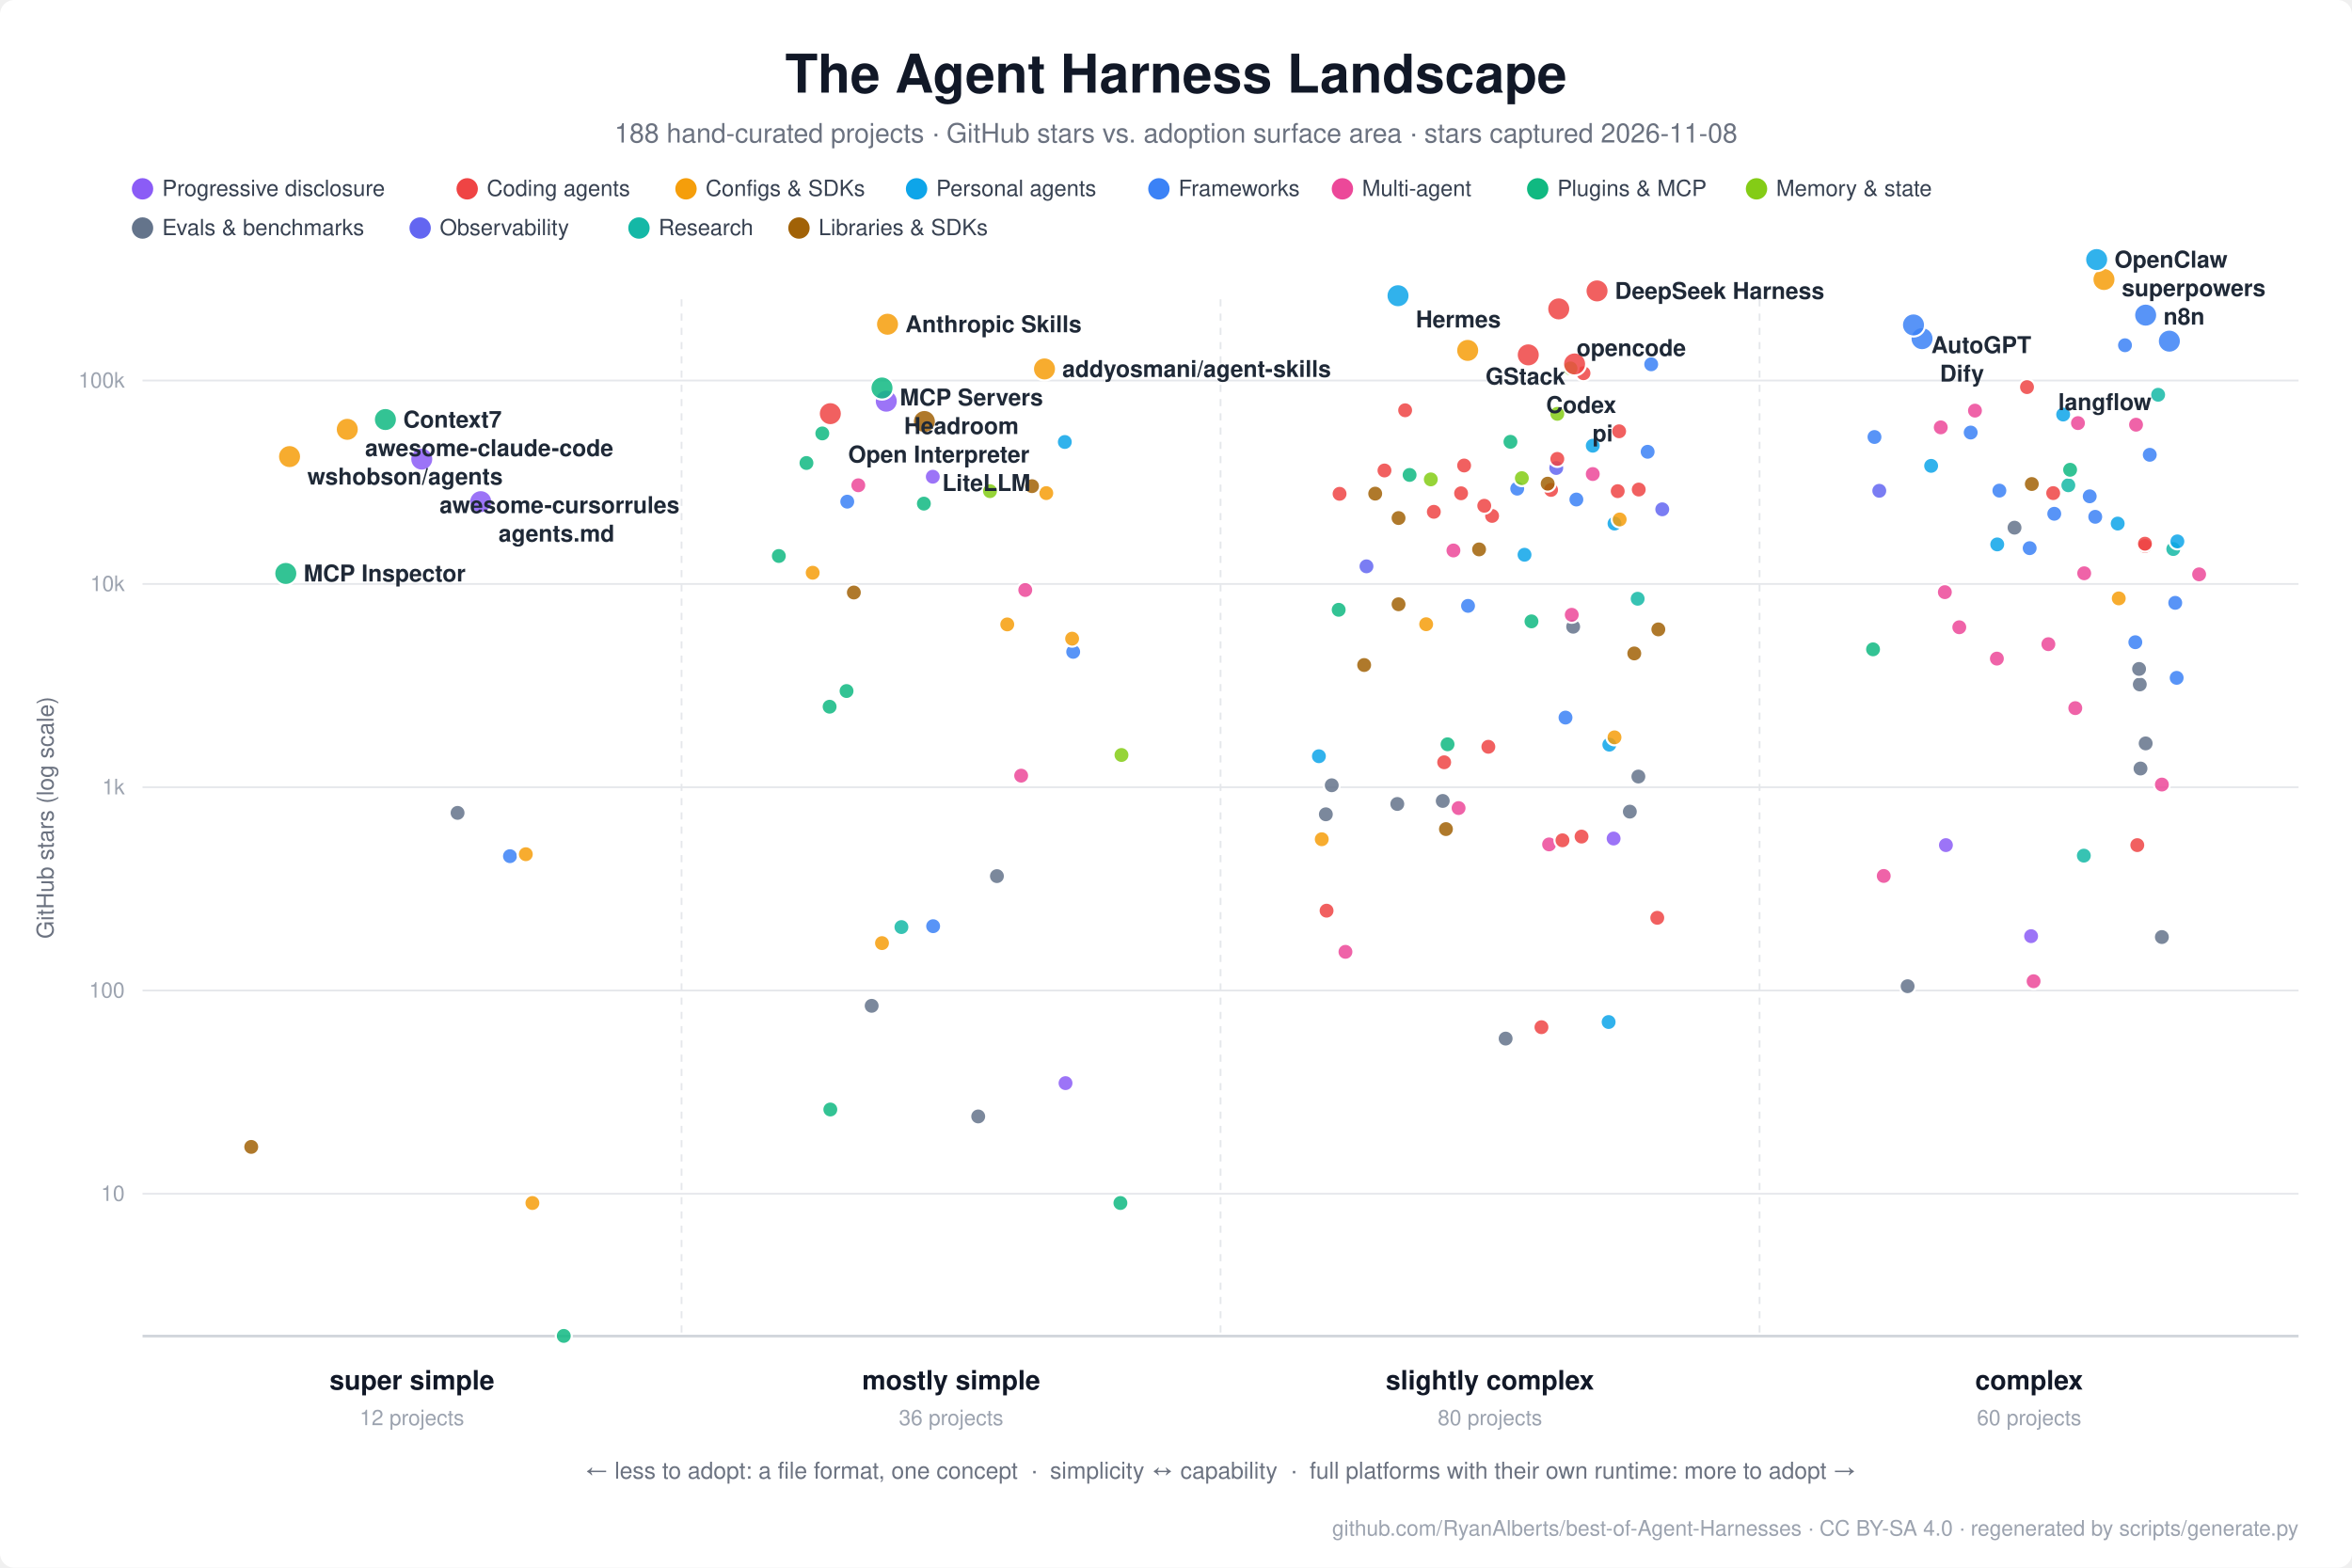
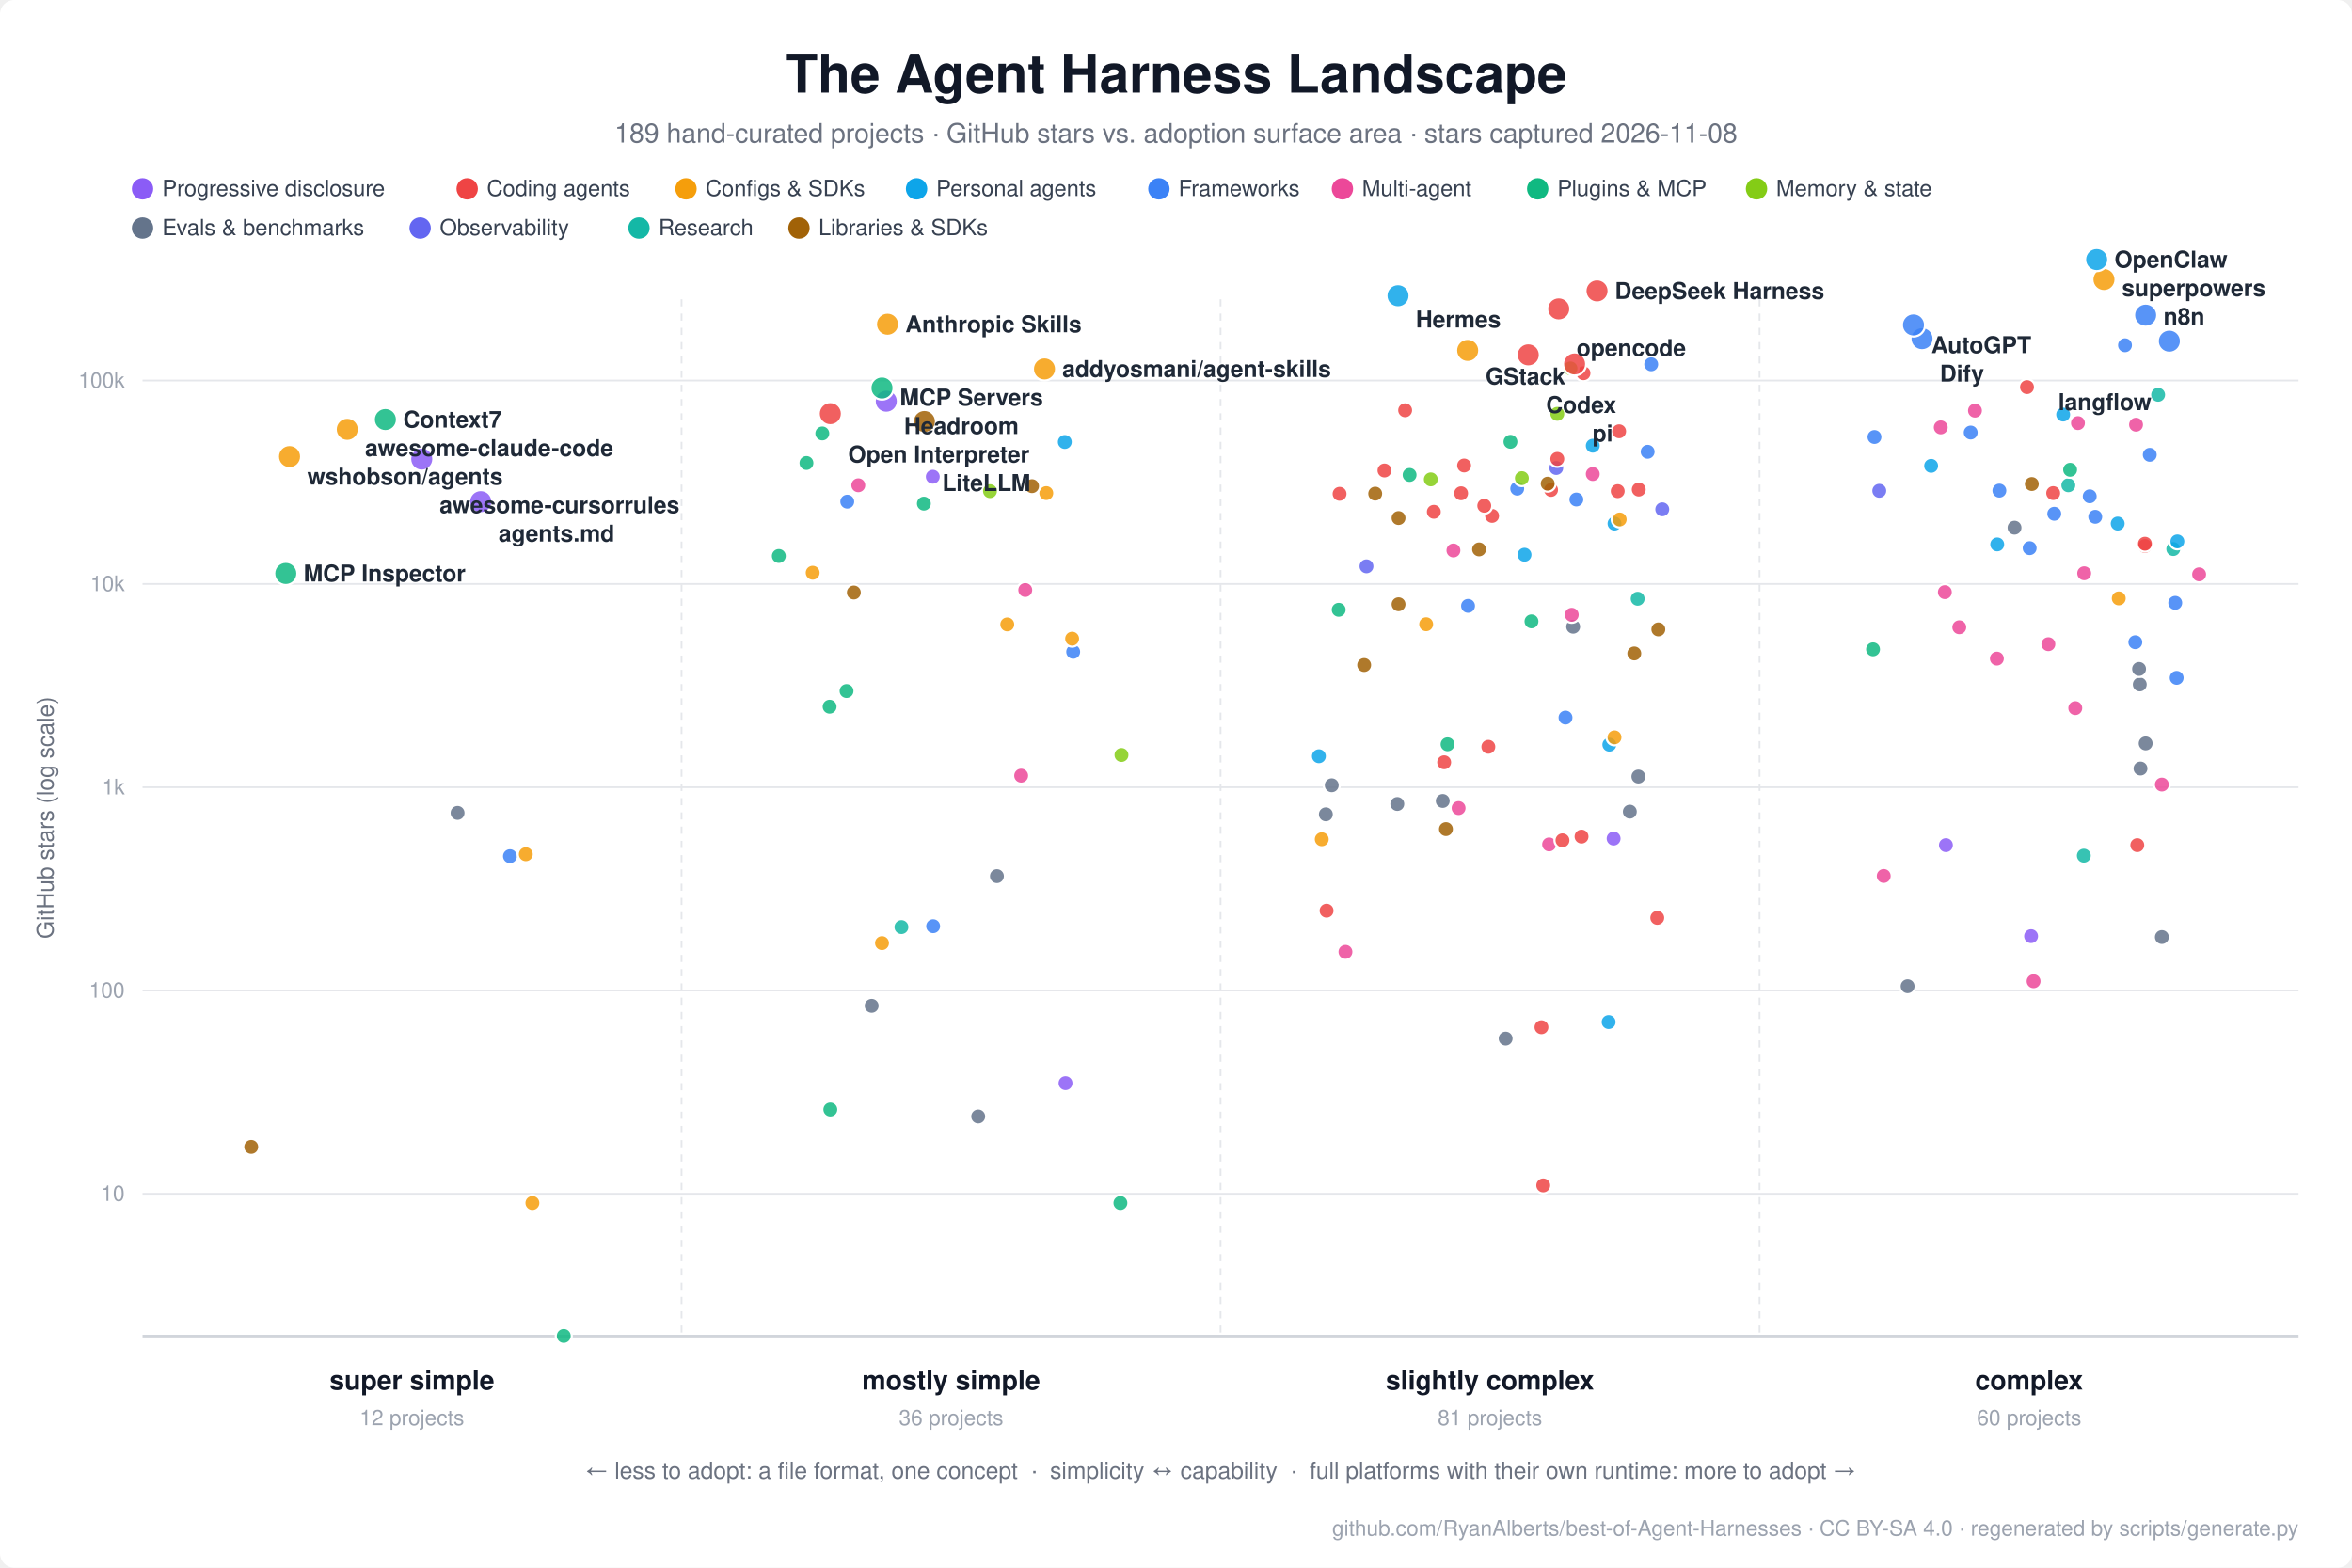
<svg xmlns="http://www.w3.org/2000/svg" viewBox="0 0 1320 880" font-family="-apple-system, 'Segoe UI', Helvetica, Arial, sans-serif">
  <rect width="1320" height="880" fill="#ffffff" rx="8" />
  <text x="660.0" y="52" text-anchor="middle" font-size="30" font-weight="700" fill="#111827">The Agent Harness Landscape</text>
-   <text x="660.0" y="80" text-anchor="middle" font-size="15" fill="#6b7280">188 hand-curated projects · GitHub stars vs. adoption surface area · stars captured 2026-11-08</text>
+   <text x="660.0" y="80" text-anchor="middle" font-size="15" fill="#6b7280">189 hand-curated projects · GitHub stars vs. adoption surface area · stars captured 2026-11-08</text>
  <circle cx="80" cy="106" r="6" fill="#8b5cf6" />
  <text x="91" y="110" font-size="12.5" fill="#374151">Progressive disclosure</text>
  <circle cx="262.2" cy="106" r="6" fill="#ef4444" />
  <text x="273.2" y="110" font-size="12.5" fill="#374151">Coding agents</text>
  <circle cx="385.0" cy="106" r="6" fill="#f59e0b" />
  <text x="396.0" y="110" font-size="12.5" fill="#374151">Configs &amp; SDKs</text>
  <circle cx="514.4" cy="106" r="6" fill="#0ea5e9" />
  <text x="525.4" y="110" font-size="12.5" fill="#374151">Personal agents</text>
  <circle cx="650.4" cy="106" r="6" fill="#3b82f6" />
  <text x="661.4" y="110" font-size="12.5" fill="#374151">Frameworks</text>
  <circle cx="753.4" cy="106" r="6" fill="#ec4899" />
  <text x="764.4" y="110" font-size="12.5" fill="#374151">Multi-agent</text>
  <circle cx="863.0" cy="106" r="6" fill="#10b981" />
  <text x="874.0" y="110" font-size="12.5" fill="#374151">Plugins &amp; MCP</text>
  <circle cx="985.8" cy="106" r="6" fill="#84cc16" />
  <text x="996.8" y="110" font-size="12.5" fill="#374151">Memory &amp; state</text>
  <circle cx="80" cy="128" r="6" fill="#64748b" />
  <text x="91" y="132" font-size="12.5" fill="#374151">Evals &amp; benchmarks</text>
  <circle cx="235.8" cy="128" r="6" fill="#6366f1" />
  <text x="246.8" y="132" font-size="12.5" fill="#374151">Observability</text>
  <circle cx="358.6" cy="128" r="6" fill="#14b8a6" />
  <text x="369.6" y="132" font-size="12.5" fill="#374151">Research</text>
  <circle cx="448.4" cy="128" r="6" fill="#a16207" />
  <text x="459.4" y="132" font-size="12.5" fill="#374151">Libraries &amp; SDKs</text>
  <line x1="80" y1="670.1" x2="1290" y2="670.1" stroke="#e5e7eb" stroke-width="1" />
  <text x="70" y="674.1" text-anchor="end" font-size="12" fill="#9ca3af">10</text>
  <line x1="80" y1="556.0" x2="1290" y2="556.0" stroke="#e5e7eb" stroke-width="1" />
  <text x="70" y="560.0" text-anchor="end" font-size="12" fill="#9ca3af">100</text>
  <line x1="80" y1="441.9" x2="1290" y2="441.9" stroke="#e5e7eb" stroke-width="1" />
  <text x="70" y="445.9" text-anchor="end" font-size="12" fill="#9ca3af">1k</text>
  <line x1="80" y1="327.8" x2="1290" y2="327.8" stroke="#e5e7eb" stroke-width="1" />
  <text x="70" y="331.8" text-anchor="end" font-size="12" fill="#9ca3af">10k</text>
  <line x1="80" y1="213.6" x2="1290" y2="213.6" stroke="#e5e7eb" stroke-width="1" />
  <text x="70" y="217.6" text-anchor="end" font-size="12" fill="#9ca3af">100k</text>
  <text x="30" y="459" font-size="13" fill="#6b7280" transform="rotate(-90 30 459)" text-anchor="middle">GitHub stars (log scale)</text>
  <text x="231.2" y="780" text-anchor="middle" font-size="15" font-weight="600" fill="#111827">super simple</text>
  <text x="231.2" y="800" text-anchor="middle" font-size="12" fill="#9ca3af">12 projects</text>
  <line x1="382.5" y1="168" x2="382.5" y2="750" stroke="#e5e7eb" stroke-width="1" stroke-dasharray="4 4" />
  <text x="533.8" y="780" text-anchor="middle" font-size="15" font-weight="600" fill="#111827">mostly simple</text>
  <text x="533.8" y="800" text-anchor="middle" font-size="12" fill="#9ca3af">36 projects</text>
  <line x1="685.0" y1="168" x2="685.0" y2="750" stroke="#e5e7eb" stroke-width="1" stroke-dasharray="4 4" />
  <text x="836.2" y="780" text-anchor="middle" font-size="15" font-weight="600" fill="#111827">slightly complex</text>
-   <text x="836.2" y="800" text-anchor="middle" font-size="12" fill="#9ca3af">80 projects</text>
+   <text x="836.2" y="800" text-anchor="middle" font-size="12" fill="#9ca3af">81 projects</text>
  <line x1="987.5" y1="168" x2="987.5" y2="750" stroke="#e5e7eb" stroke-width="1" stroke-dasharray="4 4" />
  <text x="1138.8" y="780" text-anchor="middle" font-size="15" font-weight="600" fill="#111827">complex</text>
  <text x="1138.8" y="800" text-anchor="middle" font-size="12" fill="#9ca3af">60 projects</text>
  <line x1="80" y1="750" x2="1290" y2="750" stroke="#d1d5db" stroke-width="1.5" />
  <text x="685.0" y="830" text-anchor="middle" font-size="13" fill="#6b7280">←  less to adopt: a file format, one concept  ·  simplicity ↔ capability  ·  full platforms with their own runtime: more to adopt  →</text>
  <circle cx="316.4" cy="749.9" r="4.5" fill="#10b981" fill-opacity="0.85" stroke="#ffffff" stroke-width="1.2" />
  <circle cx="298.8" cy="675.3" r="4.5" fill="#f59e0b" fill-opacity="0.85" stroke="#ffffff" stroke-width="1.2" />
  <circle cx="628.8" cy="675.3" r="4.5" fill="#10b981" fill-opacity="0.85" stroke="#ffffff" stroke-width="1.2" />
+   <circle cx="866.1" cy="665.4" r="4.5" fill="#ef4444" fill-opacity="0.85" stroke="#ffffff" stroke-width="1.2" />
  <circle cx="141.0" cy="643.8" r="4.5" fill="#a16207" fill-opacity="0.85" stroke="#ffffff" stroke-width="1.2" />
  <circle cx="549.0" cy="626.7" r="4.5" fill="#64748b" fill-opacity="0.85" stroke="#ffffff" stroke-width="1.2" />
  <circle cx="466.0" cy="622.8" r="4.5" fill="#10b981" fill-opacity="0.85" stroke="#ffffff" stroke-width="1.2" />
  <circle cx="598.0" cy="608.0" r="4.5" fill="#8b5cf6" fill-opacity="0.85" stroke="#ffffff" stroke-width="1.2" />
  <circle cx="845.0" cy="583.0" r="4.5" fill="#64748b" fill-opacity="0.85" stroke="#ffffff" stroke-width="1.2" />
  <circle cx="865.1" cy="576.6" r="4.5" fill="#ef4444" fill-opacity="0.85" stroke="#ffffff" stroke-width="1.2" />
  <circle cx="902.8" cy="573.7" r="4.5" fill="#0ea5e9" fill-opacity="0.85" stroke="#ffffff" stroke-width="1.2" />
  <circle cx="489.2" cy="564.6" r="4.5" fill="#64748b" fill-opacity="0.85" stroke="#ffffff" stroke-width="1.2" />
  <circle cx="1070.6" cy="553.6" r="4.5" fill="#64748b" fill-opacity="0.85" stroke="#ffffff" stroke-width="1.2" />
  <circle cx="1141.3" cy="550.8" r="4.5" fill="#ec4899" fill-opacity="0.85" stroke="#ffffff" stroke-width="1.2" />
  <circle cx="755.1" cy="534.3" r="4.5" fill="#ec4899" fill-opacity="0.85" stroke="#ffffff" stroke-width="1.2" />
  <circle cx="495.0" cy="529.4" r="4.5" fill="#f59e0b" fill-opacity="0.85" stroke="#ffffff" stroke-width="1.2" />
  <circle cx="1213.3" cy="526.0" r="4.5" fill="#64748b" fill-opacity="0.85" stroke="#ffffff" stroke-width="1.2" />
  <circle cx="1139.9" cy="525.5" r="4.5" fill="#8b5cf6" fill-opacity="0.85" stroke="#ffffff" stroke-width="1.2" />
  <circle cx="505.9" cy="520.4" r="4.5" fill="#14b8a6" fill-opacity="0.85" stroke="#ffffff" stroke-width="1.2" />
  <circle cx="523.7" cy="519.9" r="4.5" fill="#3b82f6" fill-opacity="0.85" stroke="#ffffff" stroke-width="1.2" />
  <circle cx="930.1" cy="515.2" r="4.5" fill="#ef4444" fill-opacity="0.85" stroke="#ffffff" stroke-width="1.2" />
  <circle cx="744.5" cy="511.2" r="4.5" fill="#ef4444" fill-opacity="0.85" stroke="#ffffff" stroke-width="1.2" />
  <circle cx="559.5" cy="491.8" r="4.5" fill="#64748b" fill-opacity="0.85" stroke="#ffffff" stroke-width="1.2" />
  <circle cx="1057.2" cy="491.7" r="4.5" fill="#ec4899" fill-opacity="0.85" stroke="#ffffff" stroke-width="1.2" />
  <circle cx="286.2" cy="480.6" r="4.5" fill="#3b82f6" fill-opacity="0.85" stroke="#ffffff" stroke-width="1.2" />
  <circle cx="1169.5" cy="480.3" r="4.5" fill="#14b8a6" fill-opacity="0.85" stroke="#ffffff" stroke-width="1.2" />
  <circle cx="295.1" cy="479.5" r="4.5" fill="#f59e0b" fill-opacity="0.85" stroke="#ffffff" stroke-width="1.2" />
  <circle cx="1092.1" cy="474.4" r="4.5" fill="#8b5cf6" fill-opacity="0.85" stroke="#ffffff" stroke-width="1.2" />
  <circle cx="1199.5" cy="474.4" r="4.5" fill="#ef4444" fill-opacity="0.85" stroke="#ffffff" stroke-width="1.2" />
  <circle cx="869.4" cy="474.0" r="4.5" fill="#ec4899" fill-opacity="0.85" stroke="#ffffff" stroke-width="1.2" />
  <circle cx="876.9" cy="471.7" r="4.5" fill="#ef4444" fill-opacity="0.85" stroke="#ffffff" stroke-width="1.2" />
  <circle cx="741.8" cy="471.1" r="4.5" fill="#f59e0b" fill-opacity="0.85" stroke="#ffffff" stroke-width="1.2" />
  <circle cx="905.6" cy="470.7" r="4.5" fill="#8b5cf6" fill-opacity="0.85" stroke="#ffffff" stroke-width="1.2" />
  <circle cx="887.6" cy="469.6" r="4.5" fill="#ef4444" fill-opacity="0.85" stroke="#ffffff" stroke-width="1.2" />
  <circle cx="811.5" cy="465.4" r="4.5" fill="#a16207" fill-opacity="0.85" stroke="#ffffff" stroke-width="1.2" />
  <circle cx="744.1" cy="457.1" r="4.5" fill="#64748b" fill-opacity="0.85" stroke="#ffffff" stroke-width="1.2" />
  <circle cx="256.8" cy="456.3" r="4.5" fill="#64748b" fill-opacity="0.85" stroke="#ffffff" stroke-width="1.2" />
  <circle cx="914.7" cy="455.6" r="4.5" fill="#64748b" fill-opacity="0.85" stroke="#ffffff" stroke-width="1.2" />
  <circle cx="818.6" cy="453.6" r="4.5" fill="#ec4899" fill-opacity="0.85" stroke="#ffffff" stroke-width="1.2" />
  <circle cx="784.2" cy="451.3" r="4.5" fill="#64748b" fill-opacity="0.85" stroke="#ffffff" stroke-width="1.2" />
  <circle cx="809.7" cy="449.6" r="4.5" fill="#64748b" fill-opacity="0.85" stroke="#ffffff" stroke-width="1.2" />
  <circle cx="747.4" cy="440.8" r="4.5" fill="#64748b" fill-opacity="0.85" stroke="#ffffff" stroke-width="1.2" />
  <circle cx="1213.3" cy="440.4" r="4.5" fill="#ec4899" fill-opacity="0.85" stroke="#ffffff" stroke-width="1.2" />
  <circle cx="919.5" cy="435.9" r="4.5" fill="#64748b" fill-opacity="0.85" stroke="#ffffff" stroke-width="1.2" />
  <circle cx="573.1" cy="435.4" r="4.5" fill="#ec4899" fill-opacity="0.85" stroke="#ffffff" stroke-width="1.2" />
  <circle cx="1201.3" cy="431.4" r="4.5" fill="#64748b" fill-opacity="0.85" stroke="#ffffff" stroke-width="1.2" />
  <circle cx="810.5" cy="427.9" r="4.5" fill="#ef4444" fill-opacity="0.85" stroke="#ffffff" stroke-width="1.2" />
  <circle cx="740.2" cy="424.5" r="4.5" fill="#0ea5e9" fill-opacity="0.85" stroke="#ffffff" stroke-width="1.2" />
  <circle cx="629.4" cy="423.8" r="4.5" fill="#84cc16" fill-opacity="0.85" stroke="#ffffff" stroke-width="1.2" />
  <circle cx="835.3" cy="419.2" r="4.5" fill="#ef4444" fill-opacity="0.85" stroke="#ffffff" stroke-width="1.2" />
  <circle cx="903.2" cy="418.0" r="4.5" fill="#0ea5e9" fill-opacity="0.85" stroke="#ffffff" stroke-width="1.2" />
  <circle cx="812.4" cy="417.8" r="4.5" fill="#10b981" fill-opacity="0.85" stroke="#ffffff" stroke-width="1.2" />
  <circle cx="1204.2" cy="417.3" r="4.5" fill="#64748b" fill-opacity="0.85" stroke="#ffffff" stroke-width="1.2" />
  <circle cx="906.1" cy="413.9" r="4.5" fill="#f59e0b" fill-opacity="0.85" stroke="#ffffff" stroke-width="1.2" />
  <circle cx="878.6" cy="402.8" r="4.5" fill="#3b82f6" fill-opacity="0.85" stroke="#ffffff" stroke-width="1.2" />
  <circle cx="1164.7" cy="397.5" r="4.5" fill="#ec4899" fill-opacity="0.85" stroke="#ffffff" stroke-width="1.2" />
  <circle cx="465.6" cy="396.7" r="4.5" fill="#10b981" fill-opacity="0.85" stroke="#ffffff" stroke-width="1.2" />
  <circle cx="475.1" cy="387.9" r="4.5" fill="#10b981" fill-opacity="0.85" stroke="#ffffff" stroke-width="1.2" />
  <circle cx="1200.9" cy="384.2" r="4.5" fill="#64748b" fill-opacity="0.85" stroke="#ffffff" stroke-width="1.2" />
  <circle cx="1221.6" cy="380.5" r="4.5" fill="#3b82f6" fill-opacity="0.85" stroke="#ffffff" stroke-width="1.2" />
  <circle cx="1200.5" cy="375.5" r="4.5" fill="#64748b" fill-opacity="0.85" stroke="#ffffff" stroke-width="1.2" />
  <circle cx="765.6" cy="373.3" r="4.5" fill="#a16207" fill-opacity="0.85" stroke="#ffffff" stroke-width="1.2" />
  <circle cx="1120.7" cy="369.7" r="4.5" fill="#ec4899" fill-opacity="0.85" stroke="#ffffff" stroke-width="1.2" />
  <circle cx="917.2" cy="366.8" r="4.5" fill="#a16207" fill-opacity="0.85" stroke="#ffffff" stroke-width="1.2" />
  <circle cx="602.3" cy="365.9" r="4.5" fill="#3b82f6" fill-opacity="0.85" stroke="#ffffff" stroke-width="1.2" />
  <circle cx="1051.2" cy="364.5" r="4.5" fill="#10b981" fill-opacity="0.85" stroke="#ffffff" stroke-width="1.2" />
  <circle cx="1149.6" cy="361.6" r="4.5" fill="#ec4899" fill-opacity="0.85" stroke="#ffffff" stroke-width="1.2" />
  <circle cx="1198.4" cy="360.5" r="4.5" fill="#3b82f6" fill-opacity="0.85" stroke="#ffffff" stroke-width="1.2" />
  <circle cx="601.7" cy="358.5" r="4.5" fill="#f59e0b" fill-opacity="0.85" stroke="#ffffff" stroke-width="1.2" />
  <circle cx="930.7" cy="353.3" r="4.5" fill="#a16207" fill-opacity="0.85" stroke="#ffffff" stroke-width="1.2" />
  <circle cx="1099.6" cy="352.1" r="4.5" fill="#ec4899" fill-opacity="0.85" stroke="#ffffff" stroke-width="1.2" />
  <circle cx="882.9" cy="351.8" r="4.5" fill="#64748b" fill-opacity="0.85" stroke="#ffffff" stroke-width="1.2" />
  <circle cx="565.3" cy="350.5" r="4.5" fill="#f59e0b" fill-opacity="0.85" stroke="#ffffff" stroke-width="1.2" />
  <circle cx="800.4" cy="350.4" r="4.5" fill="#f59e0b" fill-opacity="0.85" stroke="#ffffff" stroke-width="1.2" />
  <circle cx="859.5" cy="348.8" r="4.5" fill="#10b981" fill-opacity="0.85" stroke="#ffffff" stroke-width="1.2" />
  <circle cx="882.1" cy="345.1" r="4.5" fill="#ec4899" fill-opacity="0.85" stroke="#ffffff" stroke-width="1.2" />
  <circle cx="751.3" cy="342.3" r="4.5" fill="#10b981" fill-opacity="0.85" stroke="#ffffff" stroke-width="1.2" />
  <circle cx="823.9" cy="340.1" r="4.5" fill="#3b82f6" fill-opacity="0.85" stroke="#ffffff" stroke-width="1.2" />
  <circle cx="784.9" cy="339.2" r="4.5" fill="#a16207" fill-opacity="0.85" stroke="#ffffff" stroke-width="1.2" />
  <circle cx="1220.8" cy="338.4" r="4.5" fill="#3b82f6" fill-opacity="0.85" stroke="#ffffff" stroke-width="1.2" />
  <circle cx="919.1" cy="336.1" r="4.5" fill="#14b8a6" fill-opacity="0.85" stroke="#ffffff" stroke-width="1.2" />
  <circle cx="1189.1" cy="335.9" r="4.5" fill="#f59e0b" fill-opacity="0.85" stroke="#ffffff" stroke-width="1.2" />
  <circle cx="479.2" cy="332.6" r="4.5" fill="#a16207" fill-opacity="0.85" stroke="#ffffff" stroke-width="1.2" />
  <circle cx="1091.5" cy="332.4" r="4.5" fill="#ec4899" fill-opacity="0.85" stroke="#ffffff" stroke-width="1.2" />
  <circle cx="575.4" cy="331.2" r="4.5" fill="#ec4899" fill-opacity="0.85" stroke="#ffffff" stroke-width="1.2" />
  <circle cx="1234.2" cy="322.4" r="4.5" fill="#ec4899" fill-opacity="0.85" stroke="#ffffff" stroke-width="1.2" />
  <circle cx="160.4" cy="321.9" r="6.5" fill="#10b981" fill-opacity="0.85" stroke="#ffffff" stroke-width="1.2" />
  <circle cx="1169.7" cy="321.8" r="4.5" fill="#ec4899" fill-opacity="0.85" stroke="#ffffff" stroke-width="1.2" />
  <circle cx="456.1" cy="321.5" r="4.5" fill="#f59e0b" fill-opacity="0.85" stroke="#ffffff" stroke-width="1.2" />
  <circle cx="766.9" cy="317.9" r="4.5" fill="#6366f1" fill-opacity="0.85" stroke="#ffffff" stroke-width="1.2" />
  <circle cx="437.1" cy="312.1" r="4.5" fill="#10b981" fill-opacity="0.85" stroke="#ffffff" stroke-width="1.2" />
  <circle cx="855.6" cy="311.4" r="4.5" fill="#0ea5e9" fill-opacity="0.85" stroke="#ffffff" stroke-width="1.2" />
  <circle cx="815.7" cy="309.0" r="4.5" fill="#ec4899" fill-opacity="0.85" stroke="#ffffff" stroke-width="1.2" />
  <circle cx="830.1" cy="308.4" r="4.5" fill="#a16207" fill-opacity="0.85" stroke="#ffffff" stroke-width="1.2" />
  <circle cx="1219.7" cy="308.2" r="4.5" fill="#14b8a6" fill-opacity="0.85" stroke="#ffffff" stroke-width="1.2" />
  <circle cx="1139.1" cy="307.7" r="4.5" fill="#3b82f6" fill-opacity="0.85" stroke="#ffffff" stroke-width="1.2" />
  <circle cx="1203.8" cy="306.5" r="4.5" fill="#ef4444" fill-opacity="0.85" stroke="#ffffff" stroke-width="1.2" />
  <circle cx="1120.9" cy="305.6" r="4.5" fill="#0ea5e9" fill-opacity="0.85" stroke="#ffffff" stroke-width="1.2" />
  <circle cx="1203.8" cy="305.2" r="4.5" fill="#ef4444" fill-opacity="0.85" stroke="#ffffff" stroke-width="1.2" />
  <circle cx="1222.0" cy="303.9" r="4.5" fill="#0ea5e9" fill-opacity="0.85" stroke="#ffffff" stroke-width="1.2" />
  <circle cx="1130.6" cy="296.2" r="4.5" fill="#64748b" fill-opacity="0.85" stroke="#ffffff" stroke-width="1.2" />
  <circle cx="1188.5" cy="293.9" r="4.5" fill="#0ea5e9" fill-opacity="0.85" stroke="#ffffff" stroke-width="1.2" />
  <circle cx="906.1" cy="293.9" r="4.5" fill="#0ea5e9" fill-opacity="0.85" stroke="#ffffff" stroke-width="1.2" />
  <circle cx="909.0" cy="291.6" r="4.5" fill="#f59e0b" fill-opacity="0.85" stroke="#ffffff" stroke-width="1.2" />
  <circle cx="784.9" cy="290.8" r="4.5" fill="#a16207" fill-opacity="0.85" stroke="#ffffff" stroke-width="1.2" />
  <circle cx="1175.9" cy="290.1" r="4.5" fill="#3b82f6" fill-opacity="0.85" stroke="#ffffff" stroke-width="1.2" />
  <circle cx="837.4" cy="289.6" r="4.5" fill="#ef4444" fill-opacity="0.85" stroke="#ffffff" stroke-width="1.2" />
  <circle cx="1152.9" cy="288.4" r="4.5" fill="#3b82f6" fill-opacity="0.85" stroke="#ffffff" stroke-width="1.2" />
  <circle cx="804.7" cy="287.3" r="4.5" fill="#ef4444" fill-opacity="0.85" stroke="#ffffff" stroke-width="1.2" />
  <circle cx="932.9" cy="285.9" r="4.5" fill="#6366f1" fill-opacity="0.85" stroke="#ffffff" stroke-width="1.2" />
  <circle cx="833.0" cy="283.9" r="4.5" fill="#ef4444" fill-opacity="0.85" stroke="#ffffff" stroke-width="1.2" />
  <circle cx="518.5" cy="282.7" r="4.5" fill="#10b981" fill-opacity="0.85" stroke="#ffffff" stroke-width="1.2" />
  <circle cx="475.5" cy="281.6" r="4.5" fill="#3b82f6" fill-opacity="0.85" stroke="#ffffff" stroke-width="1.2" />
  <circle cx="269.8" cy="281.6" r="6.5" fill="#8b5cf6" fill-opacity="0.85" stroke="#ffffff" stroke-width="1.2" />
  <circle cx="884.7" cy="280.4" r="4.5" fill="#3b82f6" fill-opacity="0.85" stroke="#ffffff" stroke-width="1.2" />
  <circle cx="1172.8" cy="278.6" r="4.5" fill="#3b82f6" fill-opacity="0.85" stroke="#ffffff" stroke-width="1.2" />
  <circle cx="751.8" cy="277.2" r="4.5" fill="#ef4444" fill-opacity="0.85" stroke="#ffffff" stroke-width="1.2" />
  <circle cx="771.8" cy="277.1" r="4.5" fill="#a16207" fill-opacity="0.85" stroke="#ffffff" stroke-width="1.2" />
  <circle cx="820.0" cy="276.9" r="4.5" fill="#ef4444" fill-opacity="0.85" stroke="#ffffff" stroke-width="1.2" />
  <circle cx="587.2" cy="276.8" r="4.5" fill="#f59e0b" fill-opacity="0.85" stroke="#ffffff" stroke-width="1.2" />
  <circle cx="1152.3" cy="276.8" r="4.5" fill="#ef4444" fill-opacity="0.85" stroke="#ffffff" stroke-width="1.2" />
  <circle cx="555.6" cy="275.7" r="4.5" fill="#84cc16" fill-opacity="0.85" stroke="#ffffff" stroke-width="1.2" />
  <circle cx="907.9" cy="275.7" r="4.5" fill="#ef4444" fill-opacity="0.85" stroke="#ffffff" stroke-width="1.2" />
  <circle cx="1054.7" cy="275.5" r="4.5" fill="#6366f1" fill-opacity="0.85" stroke="#ffffff" stroke-width="1.2" />
  <circle cx="1122.1" cy="275.4" r="4.5" fill="#3b82f6" fill-opacity="0.85" stroke="#ffffff" stroke-width="1.2" />
  <circle cx="870.5" cy="275.0" r="4.5" fill="#ef4444" fill-opacity="0.85" stroke="#ffffff" stroke-width="1.2" />
  <circle cx="919.7" cy="274.8" r="4.5" fill="#ef4444" fill-opacity="0.85" stroke="#ffffff" stroke-width="1.2" />
  <circle cx="851.5" cy="274.3" r="4.5" fill="#3b82f6" fill-opacity="0.85" stroke="#ffffff" stroke-width="1.2" />
  <circle cx="579.2" cy="272.9" r="4.5" fill="#a16207" fill-opacity="0.85" stroke="#ffffff" stroke-width="1.2" />
  <circle cx="481.7" cy="272.4" r="4.5" fill="#ec4899" fill-opacity="0.85" stroke="#ffffff" stroke-width="1.2" />
  <circle cx="1160.8" cy="272.4" r="4.5" fill="#14b8a6" fill-opacity="0.85" stroke="#ffffff" stroke-width="1.2" />
  <circle cx="1140.3" cy="271.7" r="4.5" fill="#a16207" fill-opacity="0.85" stroke="#ffffff" stroke-width="1.2" />
  <circle cx="868.6" cy="271.5" r="4.5" fill="#a16207" fill-opacity="0.85" stroke="#ffffff" stroke-width="1.2" />
  <circle cx="803.0" cy="269.1" r="4.5" fill="#84cc16" fill-opacity="0.85" stroke="#ffffff" stroke-width="1.2" />
  <circle cx="854.1" cy="268.4" r="4.5" fill="#84cc16" fill-opacity="0.85" stroke="#ffffff" stroke-width="1.2" />
  <circle cx="523.5" cy="267.6" r="4.5" fill="#8b5cf6" fill-opacity="0.85" stroke="#ffffff" stroke-width="1.2" />
  <circle cx="791.1" cy="266.6" r="4.5" fill="#10b981" fill-opacity="0.85" stroke="#ffffff" stroke-width="1.2" />
  <circle cx="893.9" cy="266.1" r="4.5" fill="#ec4899" fill-opacity="0.85" stroke="#ffffff" stroke-width="1.2" />
  <circle cx="777.0" cy="264.1" r="4.5" fill="#ef4444" fill-opacity="0.85" stroke="#ffffff" stroke-width="1.2" />
  <circle cx="1161.8" cy="263.7" r="4.5" fill="#10b981" fill-opacity="0.85" stroke="#ffffff" stroke-width="1.2" />
  <circle cx="873.4" cy="262.7" r="4.5" fill="#6366f1" fill-opacity="0.85" stroke="#ffffff" stroke-width="1.2" />
  <circle cx="1083.8" cy="261.5" r="4.5" fill="#0ea5e9" fill-opacity="0.85" stroke="#ffffff" stroke-width="1.2" />
  <circle cx="821.7" cy="261.3" r="4.5" fill="#ef4444" fill-opacity="0.85" stroke="#ffffff" stroke-width="1.2" />
  <circle cx="452.6" cy="259.9" r="4.5" fill="#10b981" fill-opacity="0.85" stroke="#ffffff" stroke-width="1.2" />
  <circle cx="236.7" cy="257.7" r="6.5" fill="#8b5cf6" fill-opacity="0.85" stroke="#ffffff" stroke-width="1.2" />
  <circle cx="874.0" cy="257.6" r="4.5" fill="#ef4444" fill-opacity="0.85" stroke="#ffffff" stroke-width="1.2" />
  <circle cx="162.5" cy="256.3" r="6.5" fill="#f59e0b" fill-opacity="0.85" stroke="#ffffff" stroke-width="1.2" />
  <circle cx="1206.5" cy="255.3" r="4.5" fill="#3b82f6" fill-opacity="0.85" stroke="#ffffff" stroke-width="1.2" />
  <circle cx="924.7" cy="253.6" r="4.5" fill="#3b82f6" fill-opacity="0.85" stroke="#ffffff" stroke-width="1.2" />
  <circle cx="893.9" cy="250.2" r="4.5" fill="#0ea5e9" fill-opacity="0.85" stroke="#ffffff" stroke-width="1.2" />
  <circle cx="597.6" cy="248.1" r="4.5" fill="#0ea5e9" fill-opacity="0.85" stroke="#ffffff" stroke-width="1.2" />
  <circle cx="847.7" cy="248.0" r="4.5" fill="#10b981" fill-opacity="0.85" stroke="#ffffff" stroke-width="1.2" />
  <circle cx="1052.0" cy="245.3" r="4.5" fill="#3b82f6" fill-opacity="0.85" stroke="#ffffff" stroke-width="1.2" />
  <circle cx="461.5" cy="243.3" r="4.5" fill="#10b981" fill-opacity="0.85" stroke="#ffffff" stroke-width="1.2" />
  <circle cx="1106.0" cy="242.8" r="4.5" fill="#3b82f6" fill-opacity="0.85" stroke="#ffffff" stroke-width="1.2" />
  <circle cx="908.7" cy="242.1" r="4.5" fill="#ef4444" fill-opacity="0.85" stroke="#ffffff" stroke-width="1.2" />
  <circle cx="194.9" cy="241.0" r="6.5" fill="#f59e0b" fill-opacity="0.85" stroke="#ffffff" stroke-width="1.2" />
  <circle cx="1089.2" cy="239.9" r="4.5" fill="#ec4899" fill-opacity="0.85" stroke="#ffffff" stroke-width="1.2" />
  <circle cx="1198.8" cy="238.4" r="4.5" fill="#ec4899" fill-opacity="0.85" stroke="#ffffff" stroke-width="1.2" />
  <circle cx="1166.2" cy="237.5" r="4.5" fill="#ec4899" fill-opacity="0.85" stroke="#ffffff" stroke-width="1.2" />
  <circle cx="518.8" cy="236.6" r="6.5" fill="#a16207" fill-opacity="0.85" stroke="#ffffff" stroke-width="1.2" />
  <circle cx="216.3" cy="235.5" r="6.5" fill="#10b981" fill-opacity="0.85" stroke="#ffffff" stroke-width="1.2" />
  <circle cx="1157.9" cy="232.7" r="4.5" fill="#0ea5e9" fill-opacity="0.85" stroke="#ffffff" stroke-width="1.2" />
  <circle cx="874.0" cy="232.3" r="4.5" fill="#84cc16" fill-opacity="0.85" stroke="#ffffff" stroke-width="1.2" />
  <circle cx="466.0" cy="232.2" r="6.5" fill="#ef4444" fill-opacity="0.85" stroke="#ffffff" stroke-width="1.2" />
  <circle cx="1108.4" cy="230.5" r="4.5" fill="#ec4899" fill-opacity="0.85" stroke="#ffffff" stroke-width="1.2" />
  <circle cx="788.6" cy="230.3" r="4.5" fill="#ef4444" fill-opacity="0.85" stroke="#ffffff" stroke-width="1.2" />
  <circle cx="497.4" cy="225.2" r="6.5" fill="#8b5cf6" fill-opacity="0.85" stroke="#ffffff" stroke-width="1.2" />
  <circle cx="1211.2" cy="221.6" r="4.5" fill="#14b8a6" fill-opacity="0.85" stroke="#ffffff" stroke-width="1.2" />
  <circle cx="495.0" cy="217.8" r="6.5" fill="#10b981" fill-opacity="0.85" stroke="#ffffff" stroke-width="1.2" />
  <circle cx="1137.6" cy="217.3" r="4.5" fill="#ef4444" fill-opacity="0.85" stroke="#ffffff" stroke-width="1.2" />
  <circle cx="888.7" cy="209.5" r="4.5" fill="#ef4444" fill-opacity="0.85" stroke="#ffffff" stroke-width="1.2" />
  <circle cx="586.2" cy="207.1" r="6.5" fill="#f59e0b" fill-opacity="0.85" stroke="#ffffff" stroke-width="1.2" />
  <circle cx="881.4" cy="206.8" r="4.5" fill="#84cc16" fill-opacity="0.85" stroke="#ffffff" stroke-width="1.2" />
  <circle cx="926.7" cy="204.5" r="4.5" fill="#3b82f6" fill-opacity="0.85" stroke="#ffffff" stroke-width="1.2" />
  <circle cx="883.7" cy="204.3" r="6.5" fill="#ef4444" fill-opacity="0.85" stroke="#ffffff" stroke-width="1.2" />
  <circle cx="857.7" cy="199.2" r="6.5" fill="#ef4444" fill-opacity="0.85" stroke="#ffffff" stroke-width="1.2" />
  <circle cx="823.7" cy="196.7" r="6.5" fill="#f59e0b" fill-opacity="0.85" stroke="#ffffff" stroke-width="1.2" />
  <circle cx="1192.6" cy="193.8" r="4.5" fill="#3b82f6" fill-opacity="0.85" stroke="#ffffff" stroke-width="1.2" />
  <circle cx="1217.5" cy="191.5" r="6.5" fill="#3b82f6" fill-opacity="0.85" stroke="#ffffff" stroke-width="1.2" />
  <circle cx="1078.7" cy="190.1" r="6.5" fill="#3b82f6" fill-opacity="0.85" stroke="#ffffff" stroke-width="1.2" />
  <circle cx="1073.9" cy="182.4" r="6.5" fill="#3b82f6" fill-opacity="0.85" stroke="#ffffff" stroke-width="1.2" />
  <circle cx="498.1" cy="182.0" r="6.5" fill="#f59e0b" fill-opacity="0.85" stroke="#ffffff" stroke-width="1.2" />
  <circle cx="1204.2" cy="176.9" r="6.5" fill="#3b82f6" fill-opacity="0.85" stroke="#ffffff" stroke-width="1.2" />
  <circle cx="874.8" cy="173.4" r="6.5" fill="#ef4444" fill-opacity="0.85" stroke="#ffffff" stroke-width="1.2" />
  <circle cx="784.6" cy="166.0" r="6.5" fill="#0ea5e9" fill-opacity="0.85" stroke="#ffffff" stroke-width="1.2" />
  <circle cx="896.3" cy="163.3" r="6.5" fill="#ef4444" fill-opacity="0.85" stroke="#ffffff" stroke-width="1.2" />
  <circle cx="1180.8" cy="156.9" r="6.5" fill="#f59e0b" fill-opacity="0.85" stroke="#ffffff" stroke-width="1.2" />
  <circle cx="1176.7" cy="145.7" r="6.5" fill="#0ea5e9" fill-opacity="0.85" stroke="#ffffff" stroke-width="1.2" />
  <text x="226.3" y="240.0" text-anchor="start" font-size="13" font-weight="600" fill="#1f2937">Context7</text>
  <text x="204.9" y="256.0" text-anchor="start" font-size="13" font-weight="600" fill="#1f2937">awesome-claude-code</text>
  <text x="172.5" y="272.0" text-anchor="start" font-size="13" font-weight="600" fill="#1f2937">wshobson/agents</text>
  <text x="246.7" y="288.0" text-anchor="start" font-size="13" font-weight="600" fill="#1f2937">awesome-cursorrules</text>
  <text x="279.8" y="304.0" text-anchor="start" font-size="13" font-weight="600" fill="#1f2937">agents.md</text>
  <text x="170.4" y="326.4" text-anchor="start" font-size="13" font-weight="600" fill="#1f2937">MCP Inspector</text>
  <text x="508.1" y="186.5" text-anchor="start" font-size="13" font-weight="600" fill="#1f2937">Anthropic Skills</text>
  <text x="596.2" y="211.6" text-anchor="start" font-size="13" font-weight="600" fill="#1f2937">addyosmani/agent-skills</text>
  <text x="505.0" y="227.6" text-anchor="start" font-size="13" font-weight="600" fill="#1f2937">MCP Servers</text>
  <text x="507.4" y="243.6" text-anchor="start" font-size="13" font-weight="600" fill="#1f2937">Headroom</text>
  <text x="476.0" y="259.6" text-anchor="start" font-size="13" font-weight="600" fill="#1f2937">Open Interpreter</text>
  <text x="528.8" y="275.6" text-anchor="start" font-size="13" font-weight="600" fill="#1f2937">LiteLLM</text>
  <text x="906.3" y="167.8" text-anchor="start" font-size="13" font-weight="600" fill="#1f2937">DeepSeek Harness</text>
  <text x="794.6" y="183.8" text-anchor="start" font-size="13" font-weight="600" fill="#1f2937">Hermes</text>
  <text x="884.8" y="199.8" text-anchor="start" font-size="13" font-weight="600" fill="#1f2937">opencode</text>
  <text x="833.7" y="215.8" text-anchor="start" font-size="13" font-weight="600" fill="#1f2937">GStack</text>
  <text x="867.7" y="231.8" text-anchor="start" font-size="13" font-weight="600" fill="#1f2937">Codex</text>
  <text x="893.7" y="247.8" text-anchor="start" font-size="13" font-weight="600" fill="#1f2937">pi</text>
  <text x="1186.7" y="150.2" text-anchor="start" font-size="13" font-weight="600" fill="#1f2937">OpenClaw</text>
  <text x="1190.8" y="166.2" text-anchor="start" font-size="13" font-weight="600" fill="#1f2937">superpowers</text>
  <text x="1214.2" y="182.2" text-anchor="start" font-size="13" font-weight="600" fill="#1f2937">n8n</text>
  <text x="1083.9" y="198.2" text-anchor="start" font-size="13" font-weight="600" fill="#1f2937">AutoGPT</text>
  <text x="1088.7" y="214.2" text-anchor="start" font-size="13" font-weight="600" fill="#1f2937">Dify</text>
  <text x="1207.5" y="230.2" text-anchor="end" font-size="13" font-weight="600" fill="#1f2937">langflow</text>
  <text x="1290" y="862" text-anchor="end" font-size="12" fill="#9ca3af">github.com/RyanAlberts/best-of-Agent-Harnesses · CC BY-SA 4.0 · regenerated by scripts/generate.py</text>
</svg>
